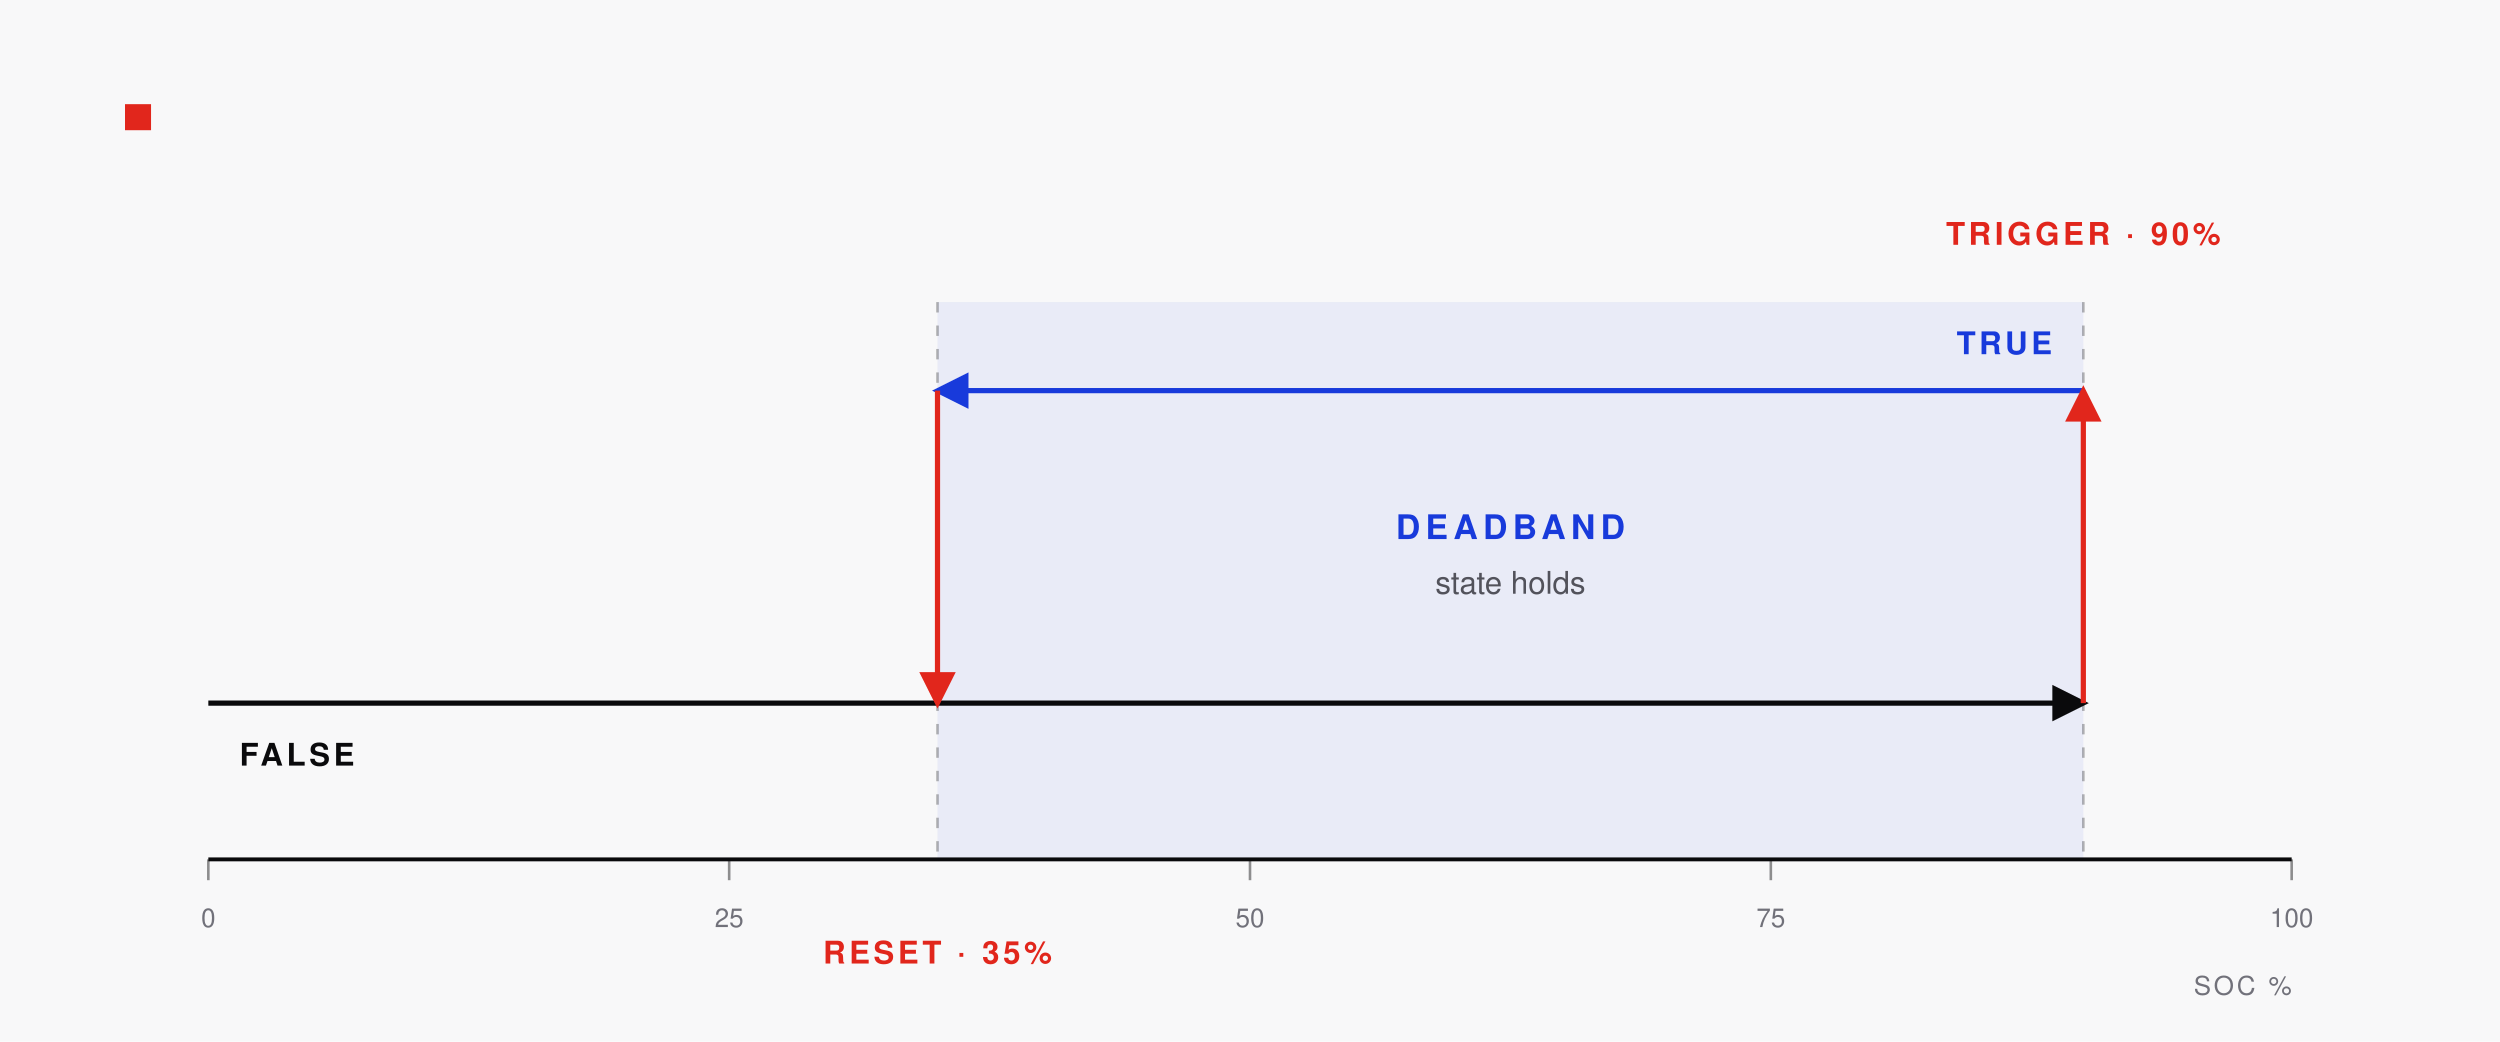
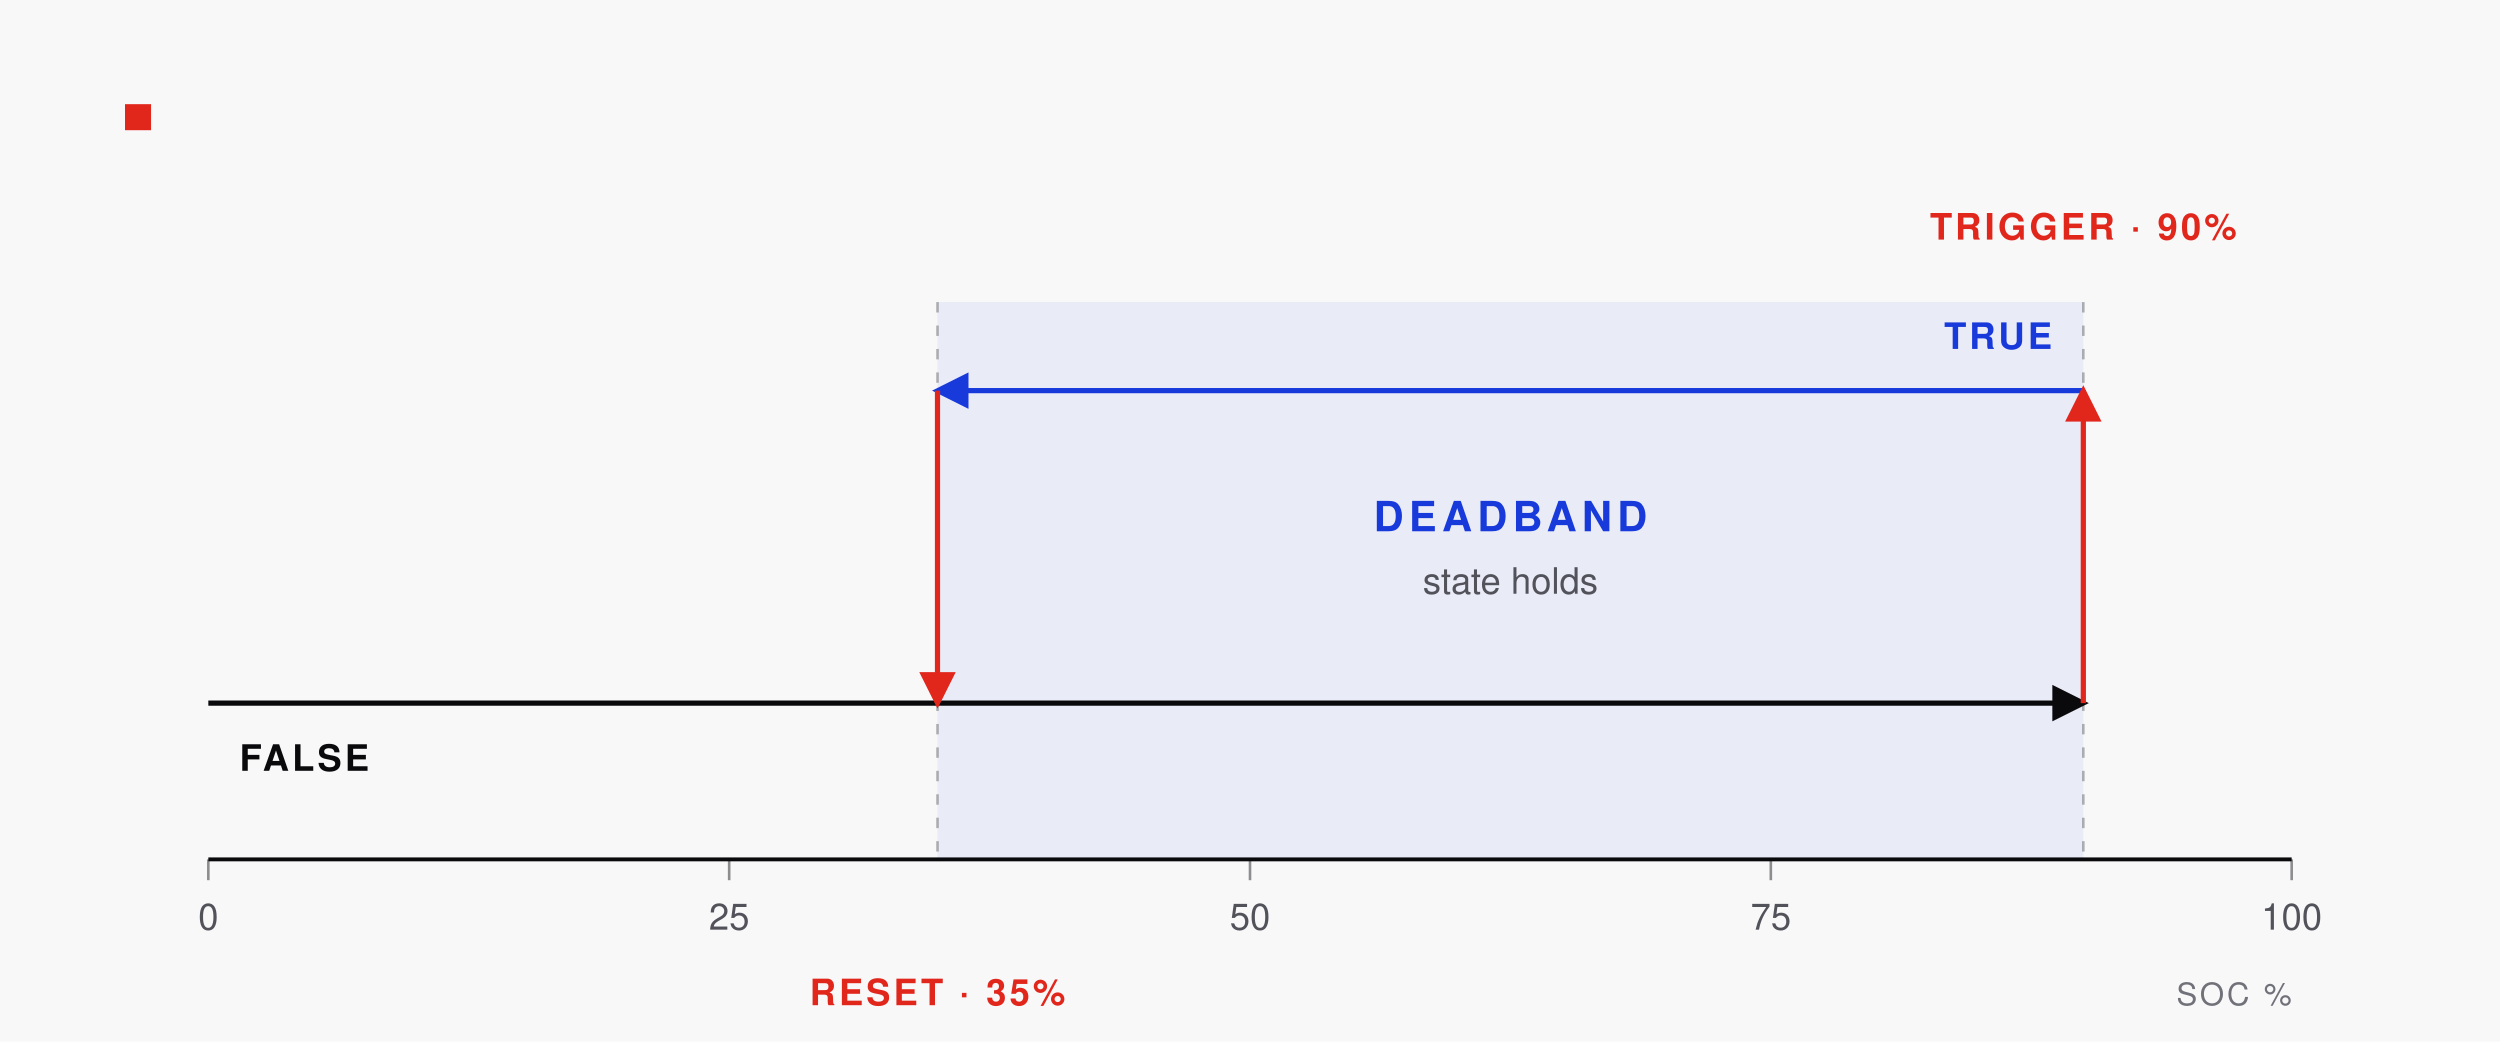
<svg xmlns="http://www.w3.org/2000/svg" width="960" height="400" viewBox="0 0 960 400" role="img" aria-labelledby="title desc">
  <defs>
    <marker id="arrow-blue" viewBox="0 0 10 10" refX="8.5" refY="5" markerWidth="7" markerHeight="7" orient="auto-start-reverse">
      <path d="M0 0 10 5 0 10Z" fill="#183adb" />
    </marker>
    <marker id="arrow-ink" viewBox="0 0 10 10" refX="8.5" refY="5" markerWidth="7" markerHeight="7" orient="auto-start-reverse">
      <path d="M0 0 10 5 0 10Z" fill="#0a0a0c" />
    </marker>
    <marker id="arrow-red" viewBox="0 0 10 10" refX="8.5" refY="5" markerWidth="7" markerHeight="7" orient="auto-start-reverse">
      <path d="M0 0 10 5 0 10Z" fill="#e1261c" />
    </marker>
  </defs>
  <rect width="960" height="400" fill="#f8f8f9" />
  <rect x="48" y="40" width="10" height="10" fill="#e1261c" />
  <rect x="360" y="116" width="440" height="214" fill="#183adb" opacity="0.07" />
  <line x1="360" y1="116" x2="360" y2="330" stroke="#0a0a0c" stroke-width="1" stroke-dasharray="4 5" opacity="0.3" />
  <line x1="800" y1="116" x2="800" y2="330" stroke="#0a0a0c" stroke-width="1" stroke-dasharray="4 5" opacity="0.3" />
  <path d="M80 270H800" fill="none" stroke="#0a0a0c" stroke-width="2" marker-end="url(#arrow-ink)" />
  <path d="M800 150H360" fill="none" stroke="#183adb" stroke-width="2" marker-end="url(#arrow-blue)" />
  <path d="M800 270V150" fill="none" stroke="#e1261c" stroke-width="2" marker-end="url(#arrow-red)" />
  <path d="M360 150V270" fill="none" stroke="#e1261c" stroke-width="2" marker-end="url(#arrow-red)" />
  <line x1="80" y1="330" x2="880" y2="330" stroke="#0a0a0c" stroke-width="1.5" />
  <g stroke="#0a0a0c" stroke-width="1" opacity="0.45">
    <line x1="80" y1="330" x2="80" y2="338" />
    <line x1="280" y1="330" x2="280" y2="338" />
    <line x1="480" y1="330" x2="480" y2="338" />
    <line x1="680" y1="330" x2="680" y2="338" />
    <line x1="880" y1="330" x2="880" y2="338" />
  </g>
  <g font-family="Helvetica Neue, Helvetica, Arial, sans-serif" font-variant-numeric="tabular-nums lining-nums">
-     <text x="80" y="356" fill="#71717a" font-size="10" text-anchor="middle">0</text>
-     <text x="280" y="356" fill="#71717a" font-size="10" text-anchor="middle">25</text>
-     <text x="480" y="356" fill="#71717a" font-size="10" text-anchor="middle">50</text>
-     <text x="680" y="356" fill="#71717a" font-size="10" text-anchor="middle">75</text>
-     <text x="880" y="356" fill="#71717a" font-size="10" text-anchor="middle">100</text>
-     <text x="880" y="382" fill="#71717a" font-size="10" letter-spacing="1.1" text-anchor="end">SOC %</text>
-     <text x="800" y="94" fill="#e1261c" font-size="12" font-weight="700" letter-spacing="1.4" text-anchor="middle">TRIGGER · 90%</text>
-     <text x="360" y="370" fill="#e1261c" font-size="12" font-weight="700" letter-spacing="1.4" text-anchor="middle">RESET · 35%</text>
-     <text x="580" y="207" fill="#183adb" font-size="13" font-weight="700" letter-spacing="2" text-anchor="middle">DEADBAND</text>
-     <text x="580" y="228" fill="#52525b" font-size="12" text-anchor="middle">state holds</text>
-     <text x="788" y="136" fill="#183adb" font-size="12" font-weight="700" letter-spacing="1.4" text-anchor="end">TRUE</text>
-     <text x="92" y="294" fill="#0a0a0c" font-size="12" font-weight="700" letter-spacing="1.4">FALSE</text>
+     <text x="80" y="357" fill="#52525b" font-size="14" text-anchor="middle">0</text>
+     <text x="280" y="357" fill="#52525b" font-size="14" text-anchor="middle">25</text>
+     <text x="480" y="357" fill="#52525b" font-size="14" text-anchor="middle">50</text>
+     <text x="680" y="357" fill="#52525b" font-size="14" text-anchor="middle">75</text>
+     <text x="880" y="357" fill="#52525b" font-size="14" text-anchor="middle">100</text>
+     <text x="880" y="386" fill="#71717a" font-size="12" letter-spacing="1.1" text-anchor="end">SOC %</text>
+     <text x="800" y="92" fill="#e1261c" font-size="14" font-weight="700" letter-spacing="1.2" text-anchor="middle">TRIGGER · 90%</text>
+     <text x="360" y="386" fill="#e1261c" font-size="14" font-weight="700" letter-spacing="1.2" text-anchor="middle">RESET · 35%</text>
+     <text x="580" y="204" fill="#183adb" font-size="16" font-weight="700" letter-spacing="2" text-anchor="middle">DEADBAND</text>
+     <text x="580" y="228" fill="#52525b" font-size="14" text-anchor="middle">state holds</text>
+     <text x="788" y="134" fill="#183adb" font-size="14" font-weight="700" letter-spacing="1.2" text-anchor="end">TRUE</text>
+     <text x="92" y="296" fill="#0a0a0c" font-size="14" font-weight="700" letter-spacing="1.2">FALSE</text>
  </g>
</svg>
